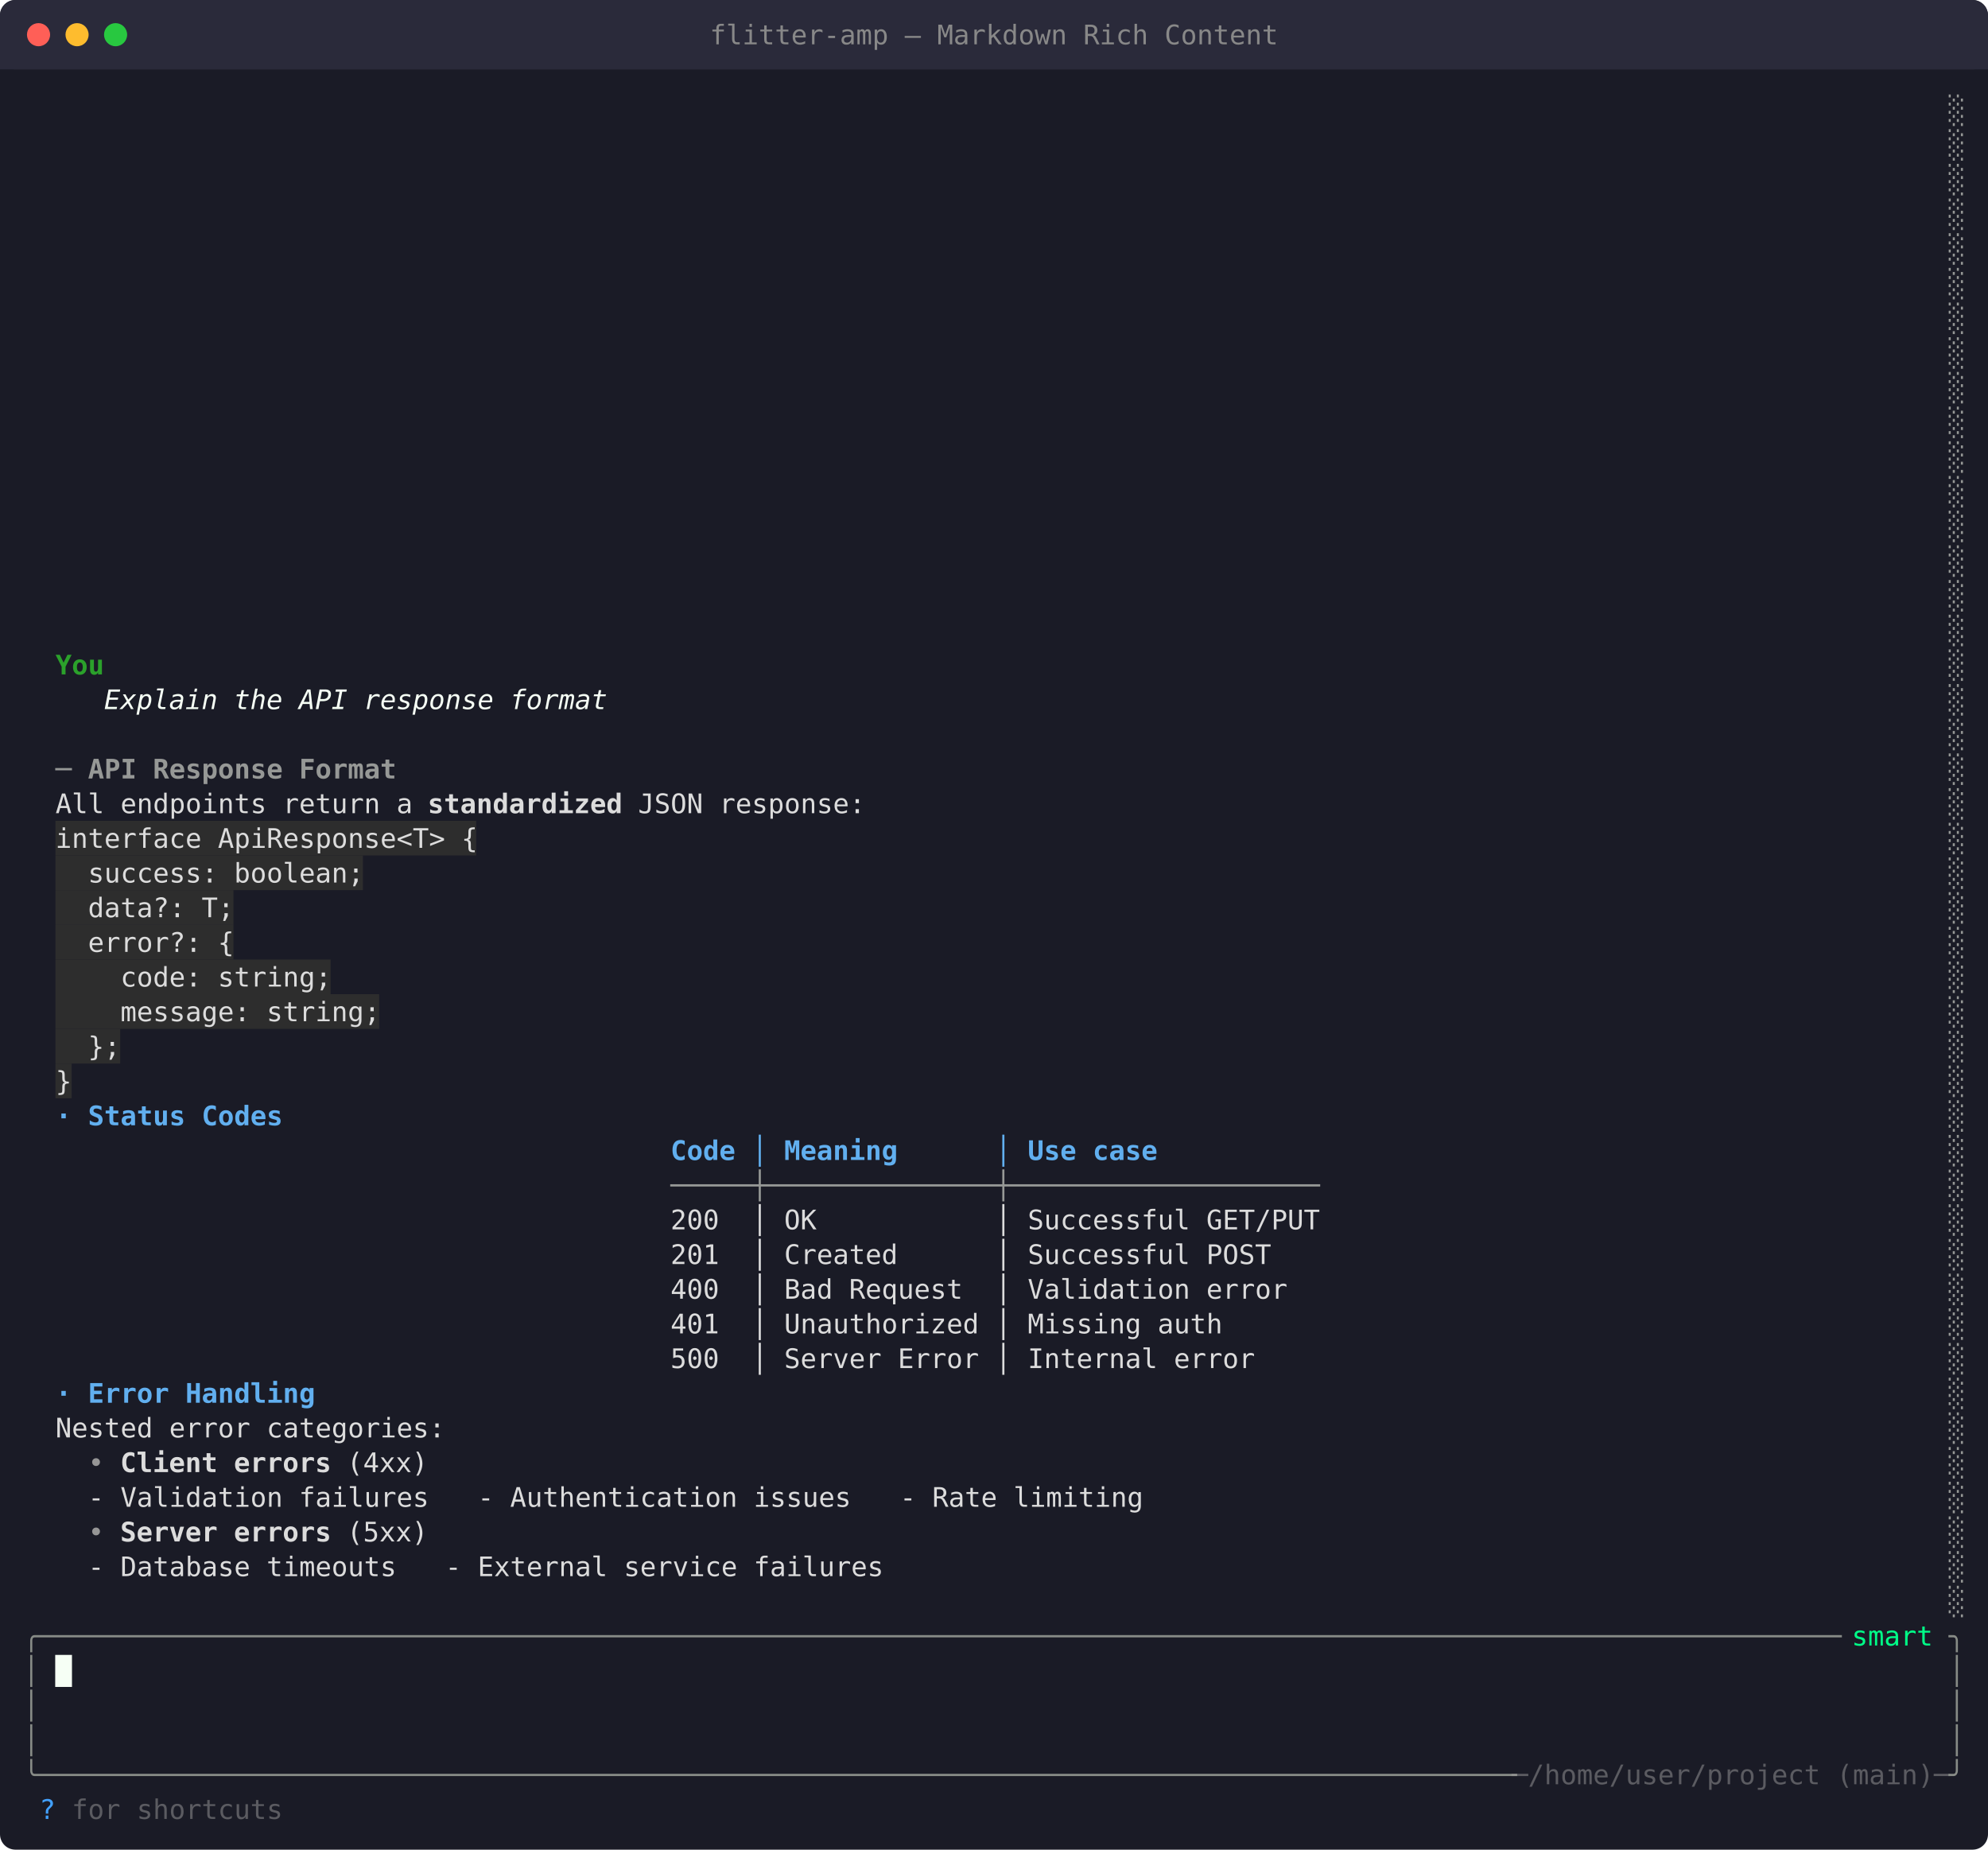
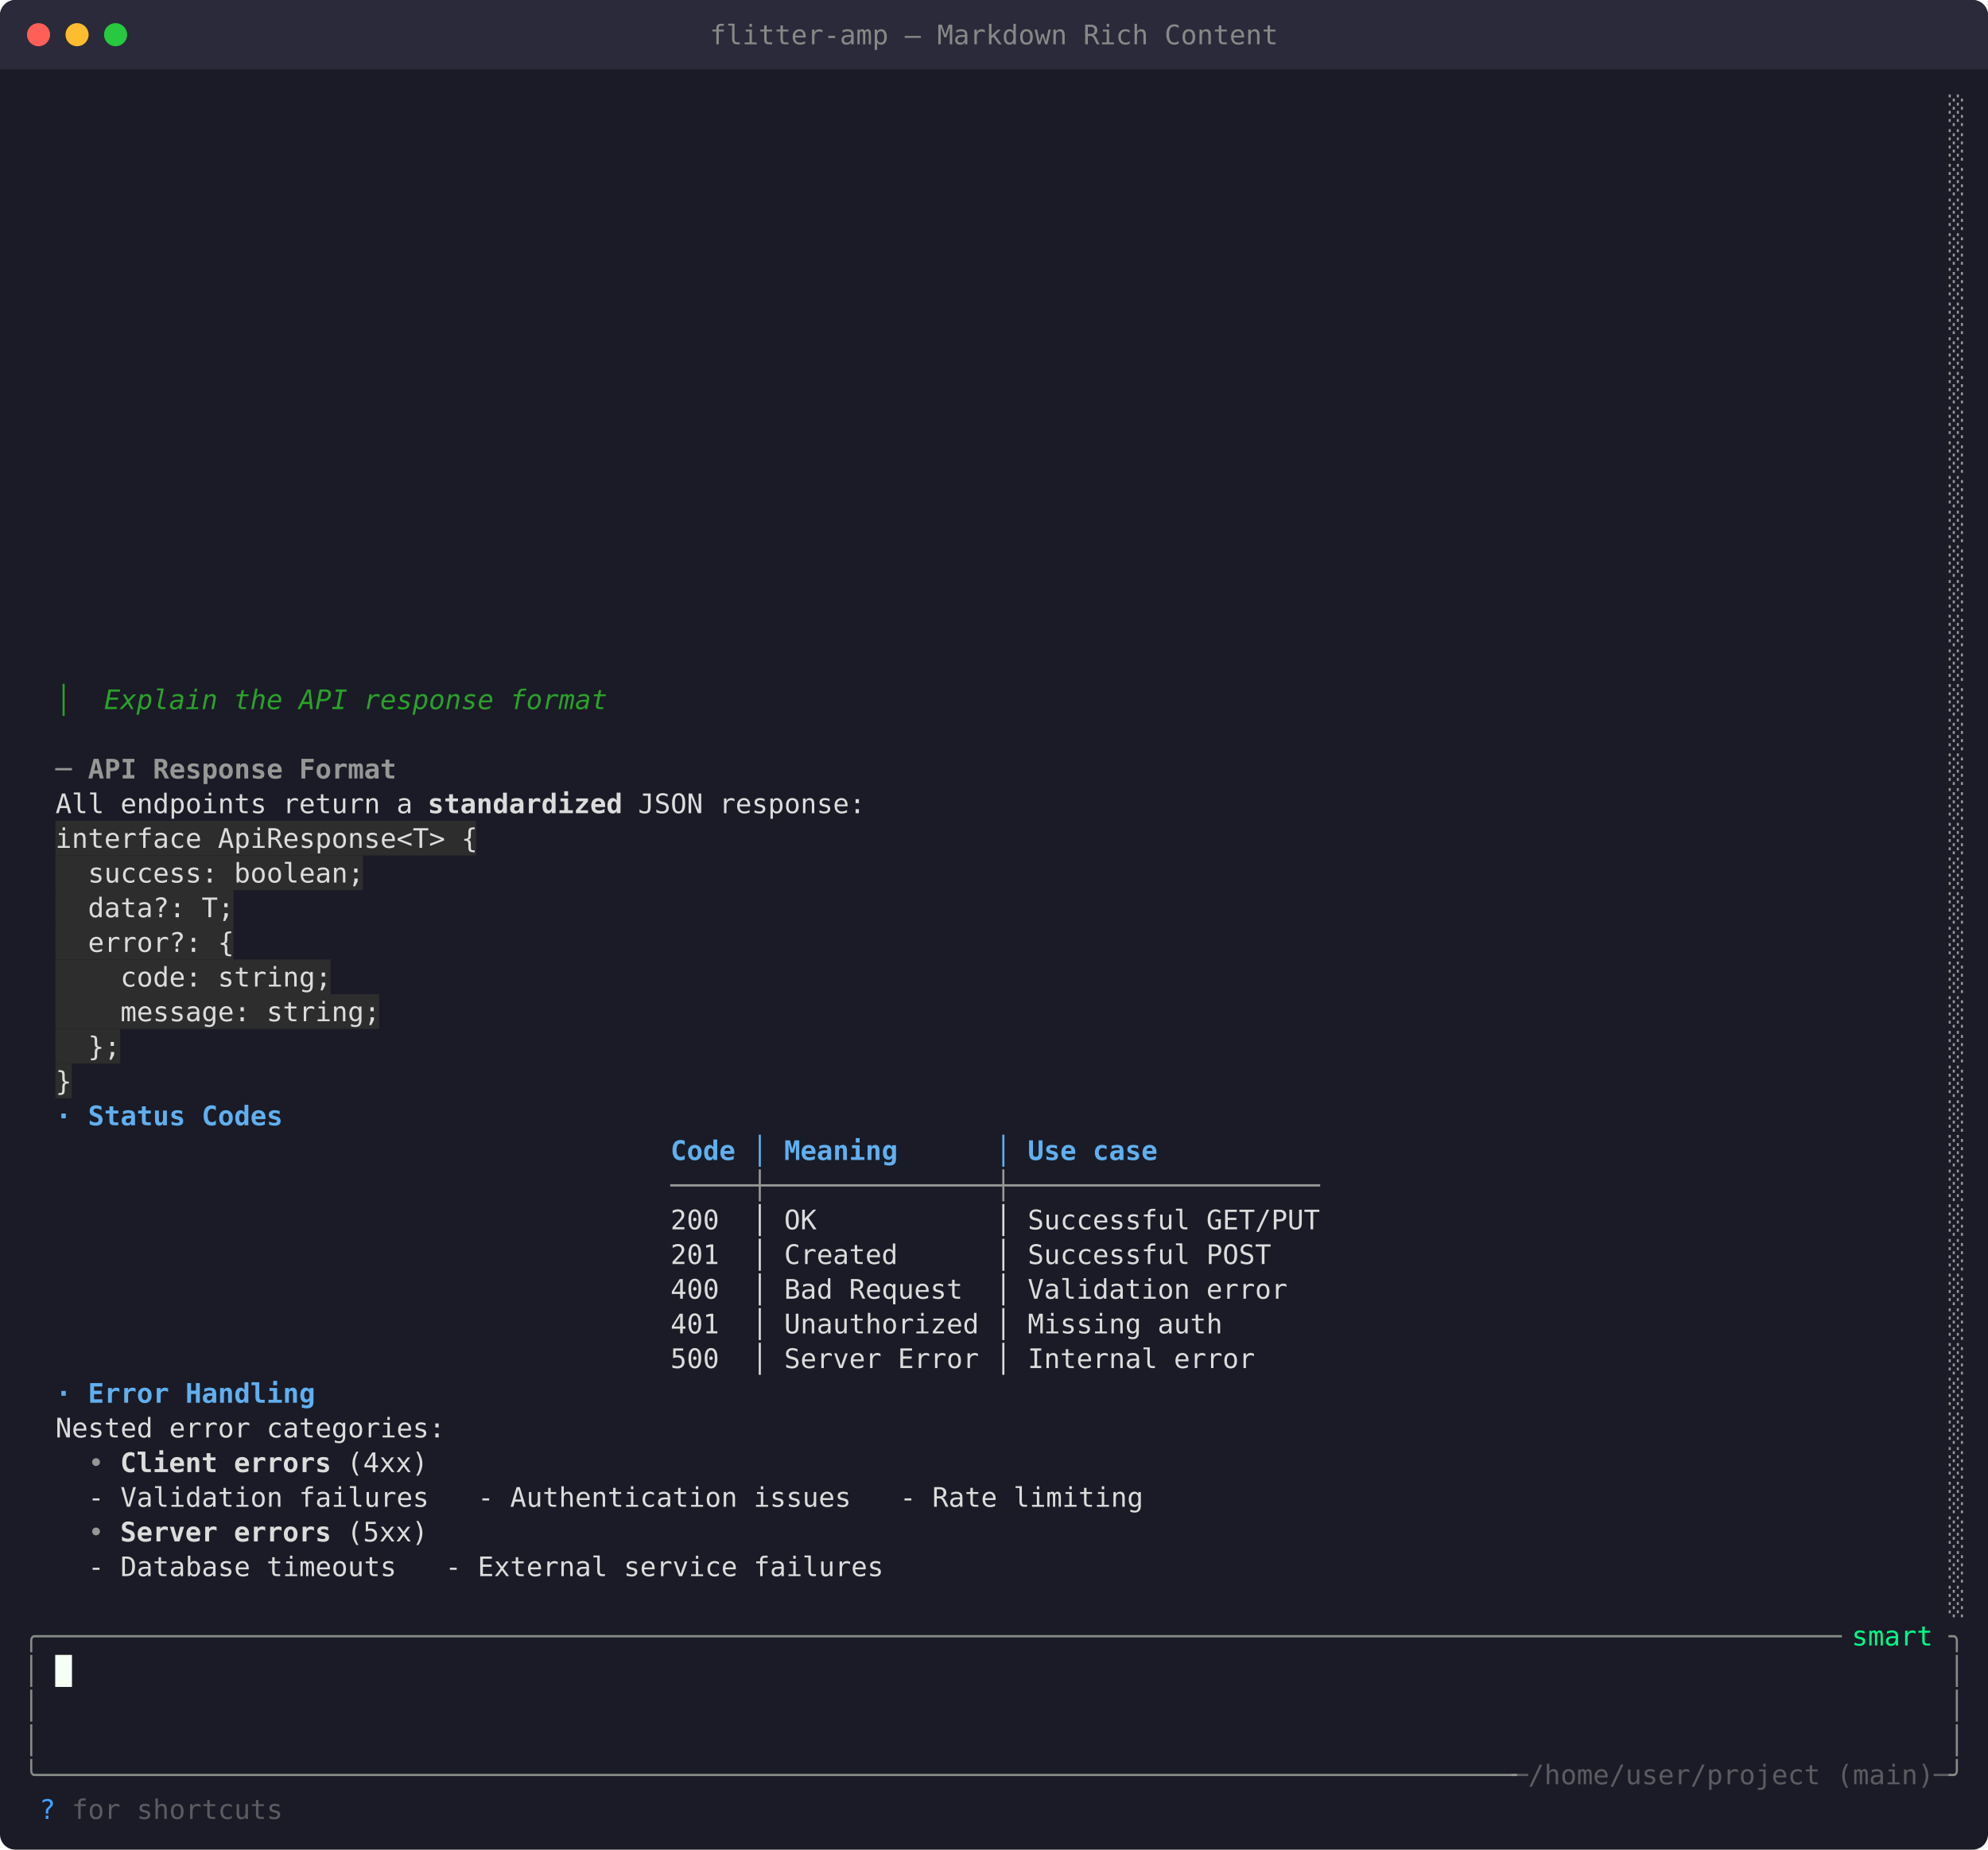
<svg xmlns="http://www.w3.org/2000/svg" viewBox="0 0 1032 960" width="1032" height="960">
  <defs>
    <style>text { font-family: JetBrains Mono, Menlo, Consolas, monospace; font-size: 14px; }</style>
  </defs>
  <rect width="1032" height="960" fill="#1a1b26" rx="8" ry="8" />
  <rect x="0" y="0" width="1032" height="36" fill="#2a2a3a" rx="8" ry="8" />
  <rect x="0" y="18" width="1032" height="18" fill="#2a2a3a" />
  <circle cx="20" cy="18" r="6" fill="#ff5f57" />
  <circle cx="40" cy="18" r="6" fill="#febc2e" />
  <circle cx="60" cy="18" r="6" fill="#28c840" />
  <text x="516" y="23" text-anchor="middle" font-family="JetBrains Mono, Menlo, Consolas, monospace" font-size="12" fill="#888">flitter-amp — Markdown Rich Content</text>
  <text x="1011.6" y="62.04" style="fill:#969896" xml:space="preserve">░</text>
  <text x="1011.6" y="80.04" style="fill:#969896" xml:space="preserve">░</text>
  <text x="1011.6" y="98.04" style="fill:#969896" xml:space="preserve">░</text>
  <text x="1011.6" y="116.04" style="fill:#969896" xml:space="preserve">░</text>
  <text x="1011.6" y="134.04" style="fill:#969896" xml:space="preserve">░</text>
  <text x="1011.6" y="152.04" style="fill:#969896" xml:space="preserve">░</text>
  <text x="1011.6" y="170.04" style="fill:#969896" xml:space="preserve">░</text>
  <text x="1011.6" y="188.04" style="fill:#969896" xml:space="preserve">░</text>
  <text x="1011.6" y="206.04" style="fill:#969896" xml:space="preserve">░</text>
  <text x="1011.6" y="224.04" style="fill:#969896" xml:space="preserve">░</text>
  <text x="1011.6" y="242.04" style="fill:#969896" xml:space="preserve">░</text>
  <text x="1011.6" y="260.04" style="fill:#969896" xml:space="preserve">░</text>
  <text x="1011.6" y="278.04" style="fill:#969896" xml:space="preserve">░</text>
  <text x="1011.6" y="296.04" style="fill:#969896" xml:space="preserve">░</text>
  <text x="1011.6" y="314.04" style="fill:#969896" xml:space="preserve">░</text>
  <text x="1011.6" y="332.04" style="fill:#969896" xml:space="preserve">░</text>
-   <text x="28.8" y="350.04" style="fill:#2ba12b;font-weight:bold" xml:space="preserve">You</text>
  <text x="1011.6" y="350.04" style="fill:#969896" xml:space="preserve">░</text>
-   <text x="54" y="368.04" style="fill:#f6fff5;font-style:italic" xml:space="preserve">Explain the API response format</text>
+   <text x="28.8" y="368.04" style="fill:#2ba12b" xml:space="preserve">│</text>
+   <text x="54" y="368.04" style="fill:#2ba12b;font-style:italic" xml:space="preserve">Explain the API response format</text>
  <text x="1011.6" y="368.04" style="fill:#969896" xml:space="preserve">░</text>
  <text x="1011.6" y="386.04" style="fill:#969896" xml:space="preserve">░</text>
  <text x="28.8" y="404.04" style="fill:#969896;font-weight:bold" xml:space="preserve">─ API Response Format</text>
  <text x="1011.6" y="404.04" style="fill:#969896" xml:space="preserve">░</text>
  <text x="28.8" y="422.04" style="fill:#dcdcdc" xml:space="preserve">All endpoints return a </text>
  <text x="222" y="422.04" style="fill:#dcdcdc;font-weight:bold" xml:space="preserve">standardized</text>
  <text x="322.8" y="422.04" style="fill:#dcdcdc" xml:space="preserve"> JSON response:</text>
  <text x="1011.6" y="422.04" style="fill:#969896" xml:space="preserve">░</text>
  <rect x="28.8" y="426" width="218.4" height="18" fill="#2d2d2d" />
  <text x="28.8" y="440.04" style="fill:#dcdcdc" xml:space="preserve">interface ApiResponse&lt;T&gt; {</text>
  <text x="1011.6" y="440.04" style="fill:#969896" xml:space="preserve">░</text>
  <rect x="28.8" y="444" width="159.6" height="18" fill="#2d2d2d" />
  <text x="28.8" y="458.04" style="fill:#dcdcdc" xml:space="preserve">  success: boolean;</text>
  <text x="1011.6" y="458.04" style="fill:#969896" xml:space="preserve">░</text>
  <rect x="28.8" y="462" width="92.4" height="18" fill="#2d2d2d" />
  <text x="28.8" y="476.04" style="fill:#dcdcdc" xml:space="preserve">  data?: T;</text>
  <text x="1011.6" y="476.04" style="fill:#969896" xml:space="preserve">░</text>
  <rect x="28.8" y="480" width="92.4" height="18" fill="#2d2d2d" />
  <text x="28.8" y="494.04" style="fill:#dcdcdc" xml:space="preserve">  error?: {</text>
  <text x="1011.6" y="494.04" style="fill:#969896" xml:space="preserve">░</text>
  <rect x="28.8" y="498" width="142.8" height="18" fill="#2d2d2d" />
  <text x="28.8" y="512.04" style="fill:#dcdcdc" xml:space="preserve">    code: string;</text>
  <text x="1011.6" y="512.04" style="fill:#969896" xml:space="preserve">░</text>
  <rect x="28.8" y="516" width="168" height="18" fill="#2d2d2d" />
  <text x="28.8" y="530.04" style="fill:#dcdcdc" xml:space="preserve">    message: string;</text>
  <text x="1011.6" y="530.04" style="fill:#969896" xml:space="preserve">░</text>
  <rect x="28.8" y="534" width="33.6" height="18" fill="#2d2d2d" />
  <text x="28.8" y="548.04" style="fill:#dcdcdc" xml:space="preserve">  };</text>
  <text x="1011.6" y="548.04" style="fill:#969896" xml:space="preserve">░</text>
  <rect x="28.8" y="552" width="8.4" height="18" fill="#2d2d2d" />
  <text x="28.8" y="566.04" style="fill:#dcdcdc" xml:space="preserve">}</text>
  <text x="1011.6" y="566.04" style="fill:#969896" xml:space="preserve">░</text>
  <text x="28.8" y="584.04" style="fill:#61afef;font-weight:bold" xml:space="preserve">· Status Codes</text>
  <text x="1011.6" y="584.04" style="fill:#969896" xml:space="preserve">░</text>
  <text x="331.2" y="602.04" style="fill:#61afef;font-weight:bold" xml:space="preserve">  Code │ Meaning      │ Use case          </text>
  <text x="1011.6" y="602.04" style="fill:#969896" xml:space="preserve">░</text>
  <text x="331.2" y="620.04" style="fill:#969896" xml:space="preserve">  ─────┼──────────────┼───────────────────</text>
  <text x="1011.6" y="620.04" style="fill:#969896" xml:space="preserve">░</text>
  <text x="331.2" y="638.04" style="fill:#dcdcdc" xml:space="preserve">  200  │ OK           │ Successful GET/PUT</text>
  <text x="1011.6" y="638.04" style="fill:#969896" xml:space="preserve">░</text>
  <text x="331.2" y="656.04" style="fill:#dcdcdc" xml:space="preserve">  201  │ Created      │ Successful POST   </text>
  <text x="1011.6" y="656.04" style="fill:#969896" xml:space="preserve">░</text>
  <text x="331.2" y="674.04" style="fill:#dcdcdc" xml:space="preserve">  400  │ Bad Request  │ Validation error  </text>
  <text x="1011.6" y="674.04" style="fill:#969896" xml:space="preserve">░</text>
  <text x="331.2" y="692.04" style="fill:#dcdcdc" xml:space="preserve">  401  │ Unauthorized │ Missing auth      </text>
  <text x="1011.6" y="692.04" style="fill:#969896" xml:space="preserve">░</text>
  <text x="331.2" y="710.04" style="fill:#dcdcdc" xml:space="preserve">  500  │ Server Error │ Internal error    </text>
  <text x="1011.6" y="710.04" style="fill:#969896" xml:space="preserve">░</text>
  <text x="28.8" y="728.04" style="fill:#61afef;font-weight:bold" xml:space="preserve">· Error Handling</text>
  <text x="1011.6" y="728.04" style="fill:#969896" xml:space="preserve">░</text>
  <text x="28.8" y="746.04" style="fill:#dcdcdc" xml:space="preserve">Nested error categories:</text>
  <text x="1011.6" y="746.04" style="fill:#969896" xml:space="preserve">░</text>
  <text x="28.8" y="764.04" style="fill:#969696" xml:space="preserve">  • </text>
  <text x="62.4" y="764.04" style="fill:#dcdcdc;font-weight:bold" xml:space="preserve">Client errors</text>
  <text x="171.6" y="764.04" style="fill:#dcdcdc" xml:space="preserve"> (4xx)</text>
  <text x="1011.6" y="764.04" style="fill:#969896" xml:space="preserve">░</text>
  <text x="28.8" y="782.04" style="fill:#dcdcdc" xml:space="preserve">  - Validation failures   - Authentication issues   - Rate limiting</text>
  <text x="1011.6" y="782.04" style="fill:#969896" xml:space="preserve">░</text>
  <text x="28.8" y="800.04" style="fill:#969696" xml:space="preserve">  • </text>
  <text x="62.4" y="800.04" style="fill:#dcdcdc;font-weight:bold" xml:space="preserve">Server errors</text>
  <text x="171.6" y="800.04" style="fill:#dcdcdc" xml:space="preserve"> (5xx)</text>
  <text x="1011.6" y="800.04" style="fill:#969896" xml:space="preserve">░</text>
  <text x="28.8" y="818.04" style="fill:#dcdcdc" xml:space="preserve">  - Database timeouts   - External service failures</text>
  <text x="1011.6" y="818.04" style="fill:#969896" xml:space="preserve">░</text>
  <text x="1011.6" y="836.04" style="fill:#969896" xml:space="preserve">░</text>
  <text x="12" y="854.04" style="fill:#878b86" xml:space="preserve">╭───────────────────────────────────────────────────────────────────────────────────────────────────────────────</text>
  <text x="952.8" y="854.04" style="fill:#00ff88" xml:space="preserve"> smart </text>
  <text x="1011.6" y="854.04" style="fill:#878b86" xml:space="preserve">╮</text>
  <text x="12" y="872.04" style="fill:#878b86" xml:space="preserve">│</text>
  <text x="28.8" y="872.04" style="fill:#f6fff5" xml:space="preserve">█</text>
  <text x="1011.6" y="872.04" style="fill:#878b86" xml:space="preserve">│</text>
  <text x="12" y="890.04" style="fill:#878b86" xml:space="preserve">│</text>
  <text x="1011.6" y="890.04" style="fill:#878b86" xml:space="preserve">│</text>
  <text x="12" y="908.04" style="fill:#878b86" xml:space="preserve">│</text>
  <text x="1011.6" y="908.04" style="fill:#878b86" xml:space="preserve">│</text>
  <text x="12" y="926.04" style="fill:#878b86" xml:space="preserve">╰───────────────────────────────────────────────────────────────────────────────────────────</text>
  <text x="784.8" y="926.04" style="fill:#9c9c9c;opacity:0.5" xml:space="preserve">─/home/user/project (main)─</text>
  <text x="1011.6" y="926.04" style="fill:#878b86" xml:space="preserve">╯</text>
  <text x="20.4" y="944.04" style="fill:#42a1ff" xml:space="preserve">?</text>
  <text x="28.8" y="944.04" style="fill:#9c9c9c;opacity:0.5" xml:space="preserve"> for shortcuts</text>
</svg>
